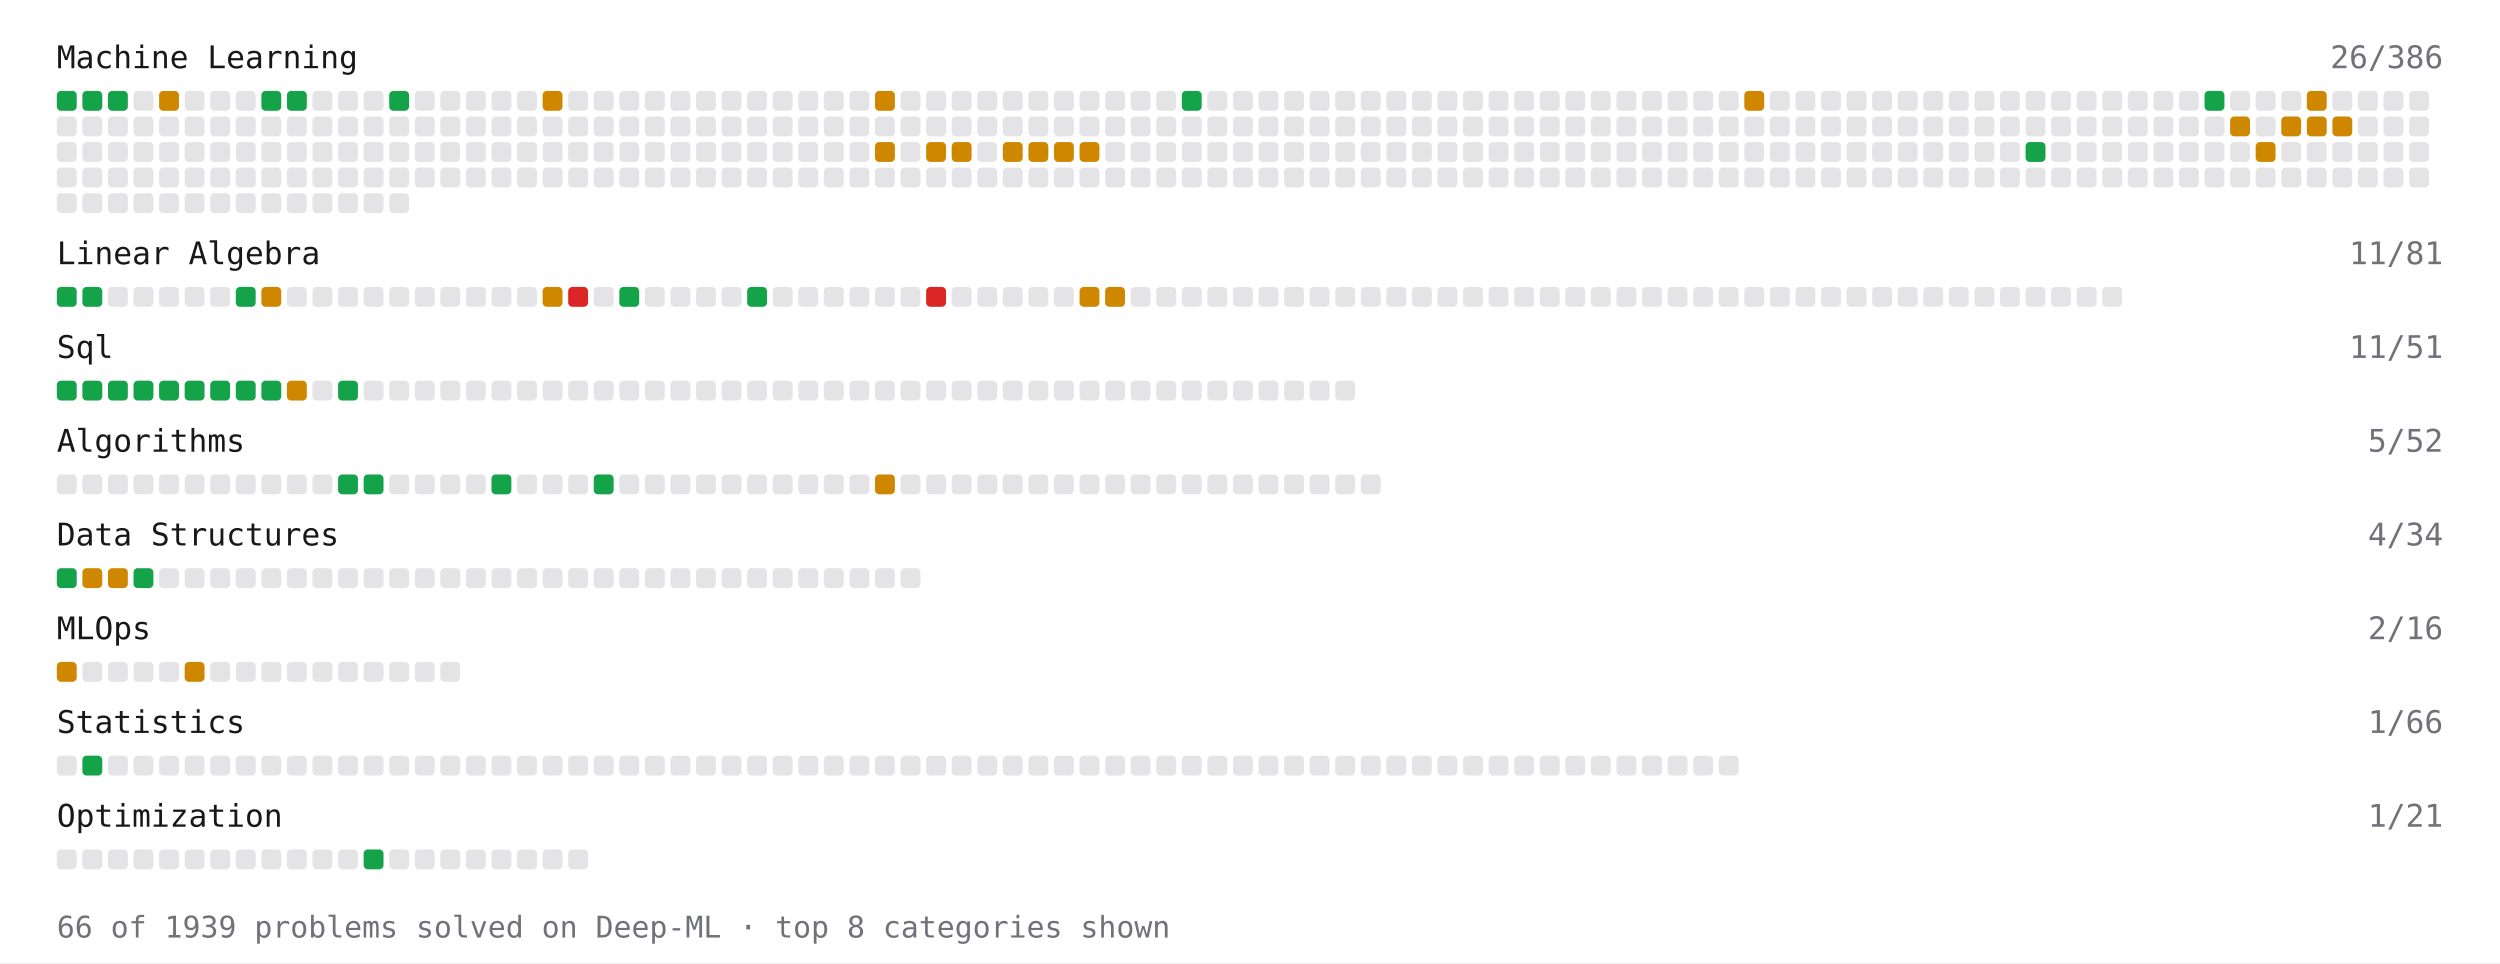
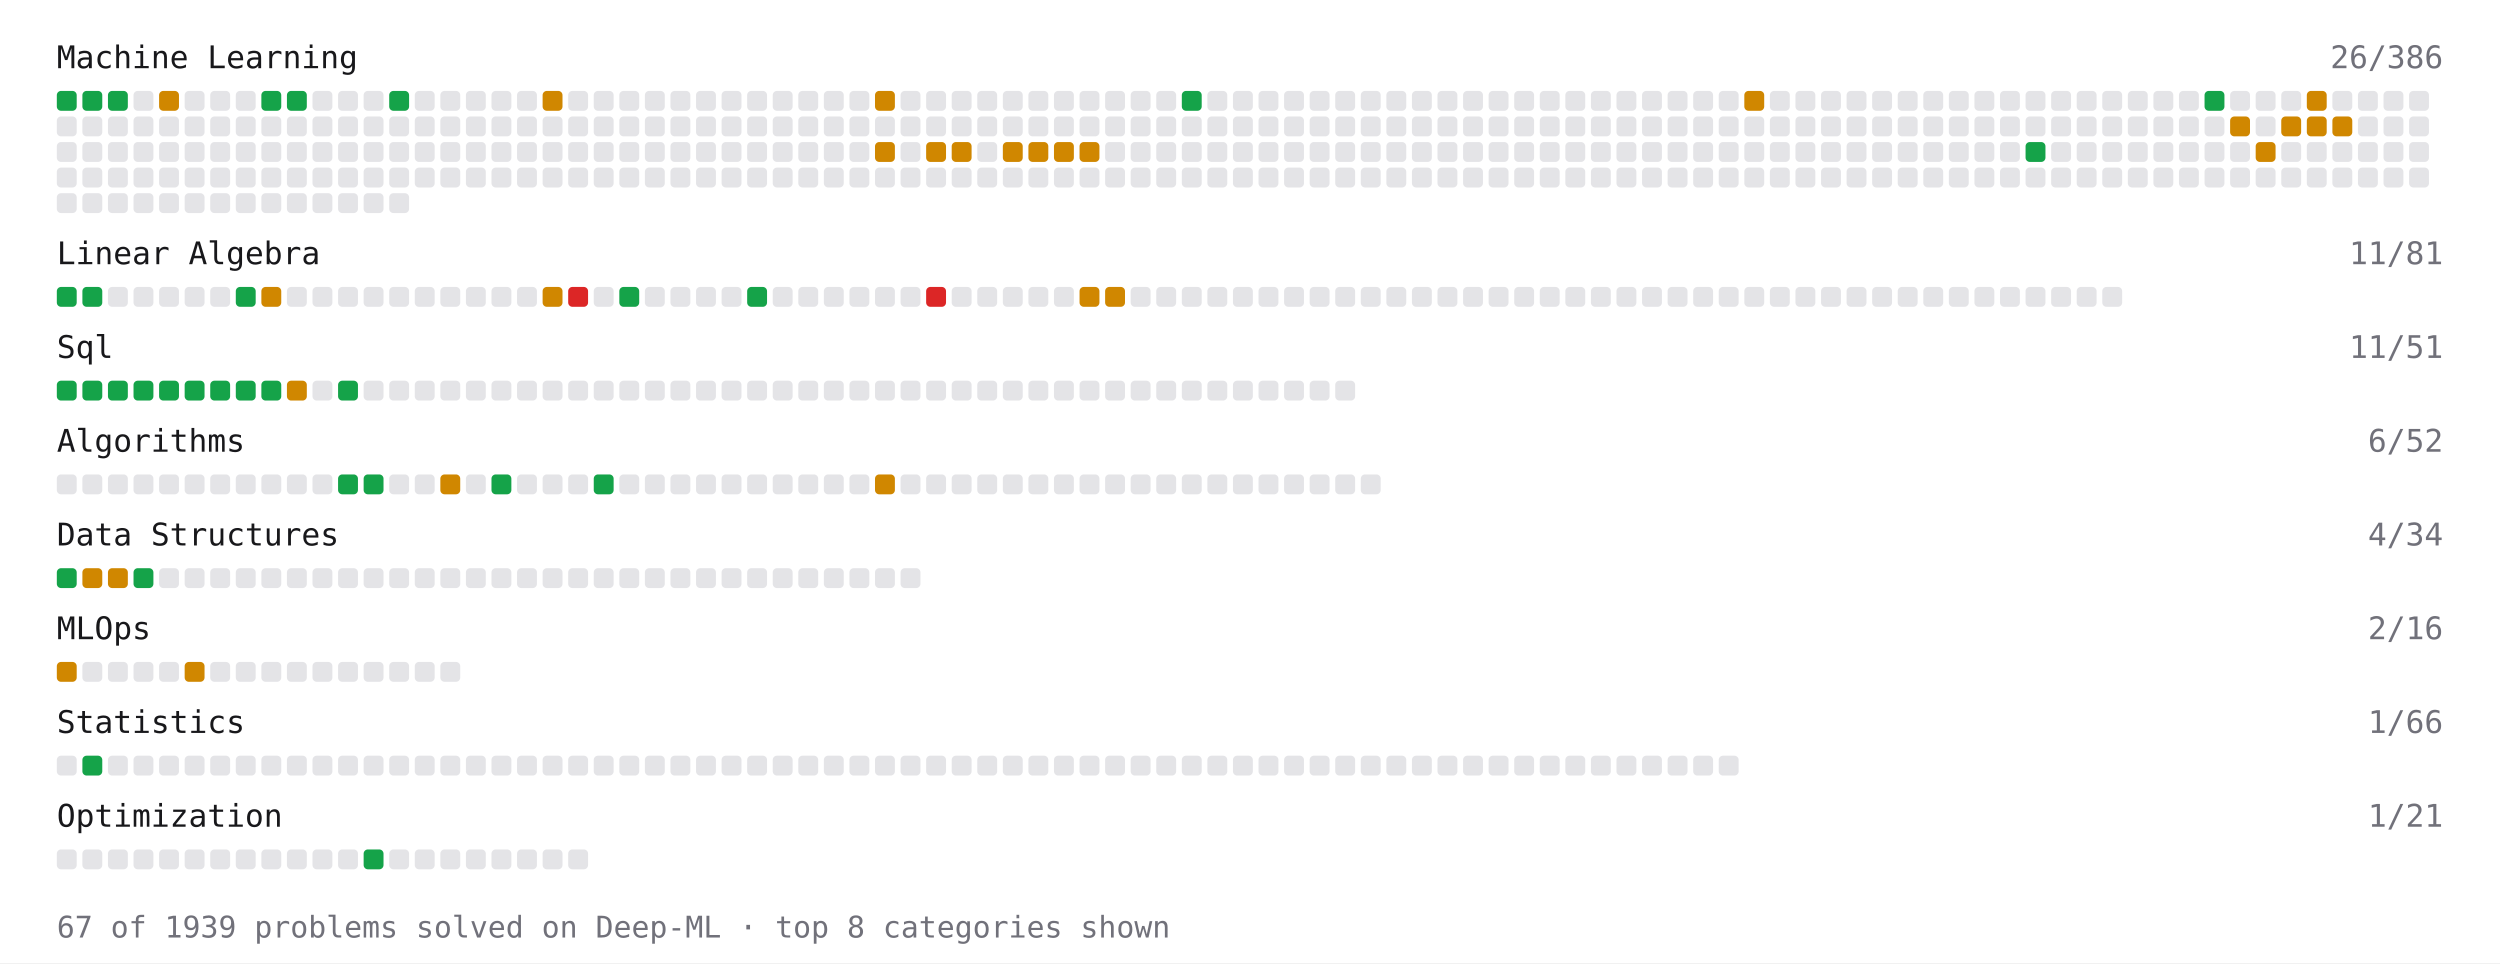
- <svg xmlns="http://www.w3.org/2000/svg" width="880" height="339" viewBox="0 0 880 339" role="img" aria-label="Deep-ML coverage: 66 of 1939 problems solved">
+ <svg xmlns="http://www.w3.org/2000/svg" width="880" height="339" viewBox="0 0 880 339" role="img" aria-label="Deep-ML coverage: 67 of 1939 problems solved">
  <style>
  .bg{fill:#ffffff}.tx{fill:#18181b}.dim{fill:#71717a}.none{fill:#e4e4e7}
  .e{fill:#15a349}.m{fill:#d08700}.h{fill:#dc2626}.u{fill:#a1a1aa}
  @media (prefers-color-scheme:dark){
    .bg{fill:#0b0b0d}.tx{fill:#fafafa}.dim{fill:#8b8b95}.none{fill:#26262b}
    .e{fill:#34d27b}.m{fill:#f5b13d}.h{fill:#f76d6d}.u{fill:#5c5c66}
  }
</style>
  <rect width="880" height="339" class="bg" />
  <text x="20" y="24" class="tx" font-size="11" font-family="ui-monospace,monospace">Machine Learning</text>
  <text x="860" y="24" class="dim" font-size="11" text-anchor="end" font-family="ui-monospace,monospace">26/386</text>
  <rect x="20" y="32" width="7" height="7" rx="1.5" class="e" />
  <rect x="29" y="32" width="7" height="7" rx="1.5" class="e" />
  <rect x="38" y="32" width="7" height="7" rx="1.5" class="e" />
  <rect x="47" y="32" width="7" height="7" rx="1.5" class="none" />
  <rect x="56" y="32" width="7" height="7" rx="1.5" class="m" />
  <rect x="65" y="32" width="7" height="7" rx="1.5" class="none" />
  <rect x="74" y="32" width="7" height="7" rx="1.5" class="none" />
  <rect x="83" y="32" width="7" height="7" rx="1.5" class="none" />
  <rect x="92" y="32" width="7" height="7" rx="1.5" class="e" />
  <rect x="101" y="32" width="7" height="7" rx="1.5" class="e" />
  <rect x="110" y="32" width="7" height="7" rx="1.5" class="none" />
  <rect x="119" y="32" width="7" height="7" rx="1.5" class="none" />
  <rect x="128" y="32" width="7" height="7" rx="1.5" class="none" />
  <rect x="137" y="32" width="7" height="7" rx="1.5" class="e" />
  <rect x="146" y="32" width="7" height="7" rx="1.5" class="none" />
  <rect x="155" y="32" width="7" height="7" rx="1.5" class="none" />
  <rect x="164" y="32" width="7" height="7" rx="1.5" class="none" />
  <rect x="173" y="32" width="7" height="7" rx="1.5" class="none" />
  <rect x="182" y="32" width="7" height="7" rx="1.5" class="none" />
  <rect x="191" y="32" width="7" height="7" rx="1.5" class="m" />
  <rect x="200" y="32" width="7" height="7" rx="1.5" class="none" />
  <rect x="209" y="32" width="7" height="7" rx="1.5" class="none" />
  <rect x="218" y="32" width="7" height="7" rx="1.5" class="none" />
  <rect x="227" y="32" width="7" height="7" rx="1.5" class="none" />
  <rect x="236" y="32" width="7" height="7" rx="1.5" class="none" />
  <rect x="245" y="32" width="7" height="7" rx="1.5" class="none" />
  <rect x="254" y="32" width="7" height="7" rx="1.5" class="none" />
  <rect x="263" y="32" width="7" height="7" rx="1.5" class="none" />
  <rect x="272" y="32" width="7" height="7" rx="1.5" class="none" />
  <rect x="281" y="32" width="7" height="7" rx="1.5" class="none" />
  <rect x="290" y="32" width="7" height="7" rx="1.5" class="none" />
  <rect x="299" y="32" width="7" height="7" rx="1.5" class="none" />
  <rect x="308" y="32" width="7" height="7" rx="1.5" class="m" />
  <rect x="317" y="32" width="7" height="7" rx="1.5" class="none" />
  <rect x="326" y="32" width="7" height="7" rx="1.5" class="none" />
  <rect x="335" y="32" width="7" height="7" rx="1.5" class="none" />
  <rect x="344" y="32" width="7" height="7" rx="1.5" class="none" />
  <rect x="353" y="32" width="7" height="7" rx="1.5" class="none" />
  <rect x="362" y="32" width="7" height="7" rx="1.5" class="none" />
  <rect x="371" y="32" width="7" height="7" rx="1.5" class="none" />
  <rect x="380" y="32" width="7" height="7" rx="1.5" class="none" />
  <rect x="389" y="32" width="7" height="7" rx="1.5" class="none" />
  <rect x="398" y="32" width="7" height="7" rx="1.5" class="none" />
  <rect x="407" y="32" width="7" height="7" rx="1.5" class="none" />
  <rect x="416" y="32" width="7" height="7" rx="1.5" class="e" />
  <rect x="425" y="32" width="7" height="7" rx="1.5" class="none" />
  <rect x="434" y="32" width="7" height="7" rx="1.5" class="none" />
  <rect x="443" y="32" width="7" height="7" rx="1.5" class="none" />
  <rect x="452" y="32" width="7" height="7" rx="1.5" class="none" />
  <rect x="461" y="32" width="7" height="7" rx="1.5" class="none" />
  <rect x="470" y="32" width="7" height="7" rx="1.5" class="none" />
  <rect x="479" y="32" width="7" height="7" rx="1.5" class="none" />
  <rect x="488" y="32" width="7" height="7" rx="1.5" class="none" />
  <rect x="497" y="32" width="7" height="7" rx="1.5" class="none" />
  <rect x="506" y="32" width="7" height="7" rx="1.5" class="none" />
  <rect x="515" y="32" width="7" height="7" rx="1.5" class="none" />
  <rect x="524" y="32" width="7" height="7" rx="1.5" class="none" />
  <rect x="533" y="32" width="7" height="7" rx="1.5" class="none" />
  <rect x="542" y="32" width="7" height="7" rx="1.5" class="none" />
  <rect x="551" y="32" width="7" height="7" rx="1.5" class="none" />
  <rect x="560" y="32" width="7" height="7" rx="1.5" class="none" />
  <rect x="569" y="32" width="7" height="7" rx="1.5" class="none" />
  <rect x="578" y="32" width="7" height="7" rx="1.5" class="none" />
  <rect x="587" y="32" width="7" height="7" rx="1.5" class="none" />
  <rect x="596" y="32" width="7" height="7" rx="1.5" class="none" />
  <rect x="605" y="32" width="7" height="7" rx="1.5" class="none" />
  <rect x="614" y="32" width="7" height="7" rx="1.5" class="m" />
  <rect x="623" y="32" width="7" height="7" rx="1.5" class="none" />
  <rect x="632" y="32" width="7" height="7" rx="1.5" class="none" />
  <rect x="641" y="32" width="7" height="7" rx="1.5" class="none" />
  <rect x="650" y="32" width="7" height="7" rx="1.5" class="none" />
  <rect x="659" y="32" width="7" height="7" rx="1.5" class="none" />
  <rect x="668" y="32" width="7" height="7" rx="1.5" class="none" />
  <rect x="677" y="32" width="7" height="7" rx="1.5" class="none" />
  <rect x="686" y="32" width="7" height="7" rx="1.5" class="none" />
  <rect x="695" y="32" width="7" height="7" rx="1.5" class="none" />
  <rect x="704" y="32" width="7" height="7" rx="1.5" class="none" />
  <rect x="713" y="32" width="7" height="7" rx="1.5" class="none" />
  <rect x="722" y="32" width="7" height="7" rx="1.5" class="none" />
  <rect x="731" y="32" width="7" height="7" rx="1.5" class="none" />
  <rect x="740" y="32" width="7" height="7" rx="1.5" class="none" />
  <rect x="749" y="32" width="7" height="7" rx="1.5" class="none" />
  <rect x="758" y="32" width="7" height="7" rx="1.5" class="none" />
  <rect x="767" y="32" width="7" height="7" rx="1.5" class="none" />
  <rect x="776" y="32" width="7" height="7" rx="1.5" class="e" />
  <rect x="785" y="32" width="7" height="7" rx="1.5" class="none" />
  <rect x="794" y="32" width="7" height="7" rx="1.5" class="none" />
  <rect x="803" y="32" width="7" height="7" rx="1.5" class="none" />
  <rect x="812" y="32" width="7" height="7" rx="1.5" class="m" />
  <rect x="821" y="32" width="7" height="7" rx="1.5" class="none" />
  <rect x="830" y="32" width="7" height="7" rx="1.5" class="none" />
  <rect x="839" y="32" width="7" height="7" rx="1.5" class="none" />
  <rect x="848" y="32" width="7" height="7" rx="1.5" class="none" />
  <rect x="20" y="41" width="7" height="7" rx="1.5" class="none" />
  <rect x="29" y="41" width="7" height="7" rx="1.5" class="none" />
  <rect x="38" y="41" width="7" height="7" rx="1.5" class="none" />
  <rect x="47" y="41" width="7" height="7" rx="1.5" class="none" />
  <rect x="56" y="41" width="7" height="7" rx="1.5" class="none" />
  <rect x="65" y="41" width="7" height="7" rx="1.5" class="none" />
  <rect x="74" y="41" width="7" height="7" rx="1.5" class="none" />
  <rect x="83" y="41" width="7" height="7" rx="1.5" class="none" />
  <rect x="92" y="41" width="7" height="7" rx="1.5" class="none" />
  <rect x="101" y="41" width="7" height="7" rx="1.5" class="none" />
  <rect x="110" y="41" width="7" height="7" rx="1.5" class="none" />
  <rect x="119" y="41" width="7" height="7" rx="1.5" class="none" />
  <rect x="128" y="41" width="7" height="7" rx="1.5" class="none" />
  <rect x="137" y="41" width="7" height="7" rx="1.5" class="none" />
  <rect x="146" y="41" width="7" height="7" rx="1.5" class="none" />
  <rect x="155" y="41" width="7" height="7" rx="1.5" class="none" />
  <rect x="164" y="41" width="7" height="7" rx="1.5" class="none" />
  <rect x="173" y="41" width="7" height="7" rx="1.5" class="none" />
  <rect x="182" y="41" width="7" height="7" rx="1.5" class="none" />
  <rect x="191" y="41" width="7" height="7" rx="1.5" class="none" />
  <rect x="200" y="41" width="7" height="7" rx="1.5" class="none" />
  <rect x="209" y="41" width="7" height="7" rx="1.5" class="none" />
  <rect x="218" y="41" width="7" height="7" rx="1.5" class="none" />
  <rect x="227" y="41" width="7" height="7" rx="1.5" class="none" />
  <rect x="236" y="41" width="7" height="7" rx="1.5" class="none" />
  <rect x="245" y="41" width="7" height="7" rx="1.5" class="none" />
  <rect x="254" y="41" width="7" height="7" rx="1.5" class="none" />
  <rect x="263" y="41" width="7" height="7" rx="1.5" class="none" />
  <rect x="272" y="41" width="7" height="7" rx="1.5" class="none" />
  <rect x="281" y="41" width="7" height="7" rx="1.5" class="none" />
  <rect x="290" y="41" width="7" height="7" rx="1.5" class="none" />
  <rect x="299" y="41" width="7" height="7" rx="1.5" class="none" />
  <rect x="308" y="41" width="7" height="7" rx="1.5" class="none" />
  <rect x="317" y="41" width="7" height="7" rx="1.5" class="none" />
  <rect x="326" y="41" width="7" height="7" rx="1.5" class="none" />
  <rect x="335" y="41" width="7" height="7" rx="1.5" class="none" />
  <rect x="344" y="41" width="7" height="7" rx="1.5" class="none" />
  <rect x="353" y="41" width="7" height="7" rx="1.5" class="none" />
  <rect x="362" y="41" width="7" height="7" rx="1.5" class="none" />
  <rect x="371" y="41" width="7" height="7" rx="1.5" class="none" />
  <rect x="380" y="41" width="7" height="7" rx="1.5" class="none" />
  <rect x="389" y="41" width="7" height="7" rx="1.5" class="none" />
  <rect x="398" y="41" width="7" height="7" rx="1.5" class="none" />
  <rect x="407" y="41" width="7" height="7" rx="1.5" class="none" />
  <rect x="416" y="41" width="7" height="7" rx="1.5" class="none" />
  <rect x="425" y="41" width="7" height="7" rx="1.5" class="none" />
  <rect x="434" y="41" width="7" height="7" rx="1.5" class="none" />
  <rect x="443" y="41" width="7" height="7" rx="1.5" class="none" />
  <rect x="452" y="41" width="7" height="7" rx="1.5" class="none" />
  <rect x="461" y="41" width="7" height="7" rx="1.5" class="none" />
  <rect x="470" y="41" width="7" height="7" rx="1.5" class="none" />
  <rect x="479" y="41" width="7" height="7" rx="1.5" class="none" />
  <rect x="488" y="41" width="7" height="7" rx="1.5" class="none" />
  <rect x="497" y="41" width="7" height="7" rx="1.5" class="none" />
  <rect x="506" y="41" width="7" height="7" rx="1.5" class="none" />
  <rect x="515" y="41" width="7" height="7" rx="1.5" class="none" />
  <rect x="524" y="41" width="7" height="7" rx="1.5" class="none" />
  <rect x="533" y="41" width="7" height="7" rx="1.5" class="none" />
  <rect x="542" y="41" width="7" height="7" rx="1.5" class="none" />
  <rect x="551" y="41" width="7" height="7" rx="1.5" class="none" />
  <rect x="560" y="41" width="7" height="7" rx="1.5" class="none" />
  <rect x="569" y="41" width="7" height="7" rx="1.5" class="none" />
  <rect x="578" y="41" width="7" height="7" rx="1.5" class="none" />
  <rect x="587" y="41" width="7" height="7" rx="1.5" class="none" />
  <rect x="596" y="41" width="7" height="7" rx="1.5" class="none" />
  <rect x="605" y="41" width="7" height="7" rx="1.5" class="none" />
  <rect x="614" y="41" width="7" height="7" rx="1.5" class="none" />
  <rect x="623" y="41" width="7" height="7" rx="1.5" class="none" />
  <rect x="632" y="41" width="7" height="7" rx="1.5" class="none" />
  <rect x="641" y="41" width="7" height="7" rx="1.5" class="none" />
  <rect x="650" y="41" width="7" height="7" rx="1.5" class="none" />
  <rect x="659" y="41" width="7" height="7" rx="1.5" class="none" />
  <rect x="668" y="41" width="7" height="7" rx="1.5" class="none" />
  <rect x="677" y="41" width="7" height="7" rx="1.5" class="none" />
  <rect x="686" y="41" width="7" height="7" rx="1.5" class="none" />
  <rect x="695" y="41" width="7" height="7" rx="1.5" class="none" />
  <rect x="704" y="41" width="7" height="7" rx="1.5" class="none" />
  <rect x="713" y="41" width="7" height="7" rx="1.5" class="none" />
  <rect x="722" y="41" width="7" height="7" rx="1.5" class="none" />
  <rect x="731" y="41" width="7" height="7" rx="1.5" class="none" />
  <rect x="740" y="41" width="7" height="7" rx="1.5" class="none" />
  <rect x="749" y="41" width="7" height="7" rx="1.5" class="none" />
  <rect x="758" y="41" width="7" height="7" rx="1.5" class="none" />
  <rect x="767" y="41" width="7" height="7" rx="1.5" class="none" />
  <rect x="776" y="41" width="7" height="7" rx="1.5" class="none" />
  <rect x="785" y="41" width="7" height="7" rx="1.5" class="m" />
  <rect x="794" y="41" width="7" height="7" rx="1.5" class="none" />
  <rect x="803" y="41" width="7" height="7" rx="1.5" class="m" />
  <rect x="812" y="41" width="7" height="7" rx="1.5" class="m" />
  <rect x="821" y="41" width="7" height="7" rx="1.5" class="m" />
  <rect x="830" y="41" width="7" height="7" rx="1.5" class="none" />
  <rect x="839" y="41" width="7" height="7" rx="1.5" class="none" />
  <rect x="848" y="41" width="7" height="7" rx="1.5" class="none" />
  <rect x="20" y="50" width="7" height="7" rx="1.5" class="none" />
  <rect x="29" y="50" width="7" height="7" rx="1.5" class="none" />
  <rect x="38" y="50" width="7" height="7" rx="1.5" class="none" />
  <rect x="47" y="50" width="7" height="7" rx="1.5" class="none" />
  <rect x="56" y="50" width="7" height="7" rx="1.5" class="none" />
  <rect x="65" y="50" width="7" height="7" rx="1.5" class="none" />
  <rect x="74" y="50" width="7" height="7" rx="1.5" class="none" />
  <rect x="83" y="50" width="7" height="7" rx="1.5" class="none" />
  <rect x="92" y="50" width="7" height="7" rx="1.5" class="none" />
  <rect x="101" y="50" width="7" height="7" rx="1.5" class="none" />
  <rect x="110" y="50" width="7" height="7" rx="1.5" class="none" />
  <rect x="119" y="50" width="7" height="7" rx="1.5" class="none" />
  <rect x="128" y="50" width="7" height="7" rx="1.5" class="none" />
  <rect x="137" y="50" width="7" height="7" rx="1.5" class="none" />
  <rect x="146" y="50" width="7" height="7" rx="1.5" class="none" />
  <rect x="155" y="50" width="7" height="7" rx="1.5" class="none" />
  <rect x="164" y="50" width="7" height="7" rx="1.5" class="none" />
  <rect x="173" y="50" width="7" height="7" rx="1.5" class="none" />
  <rect x="182" y="50" width="7" height="7" rx="1.5" class="none" />
  <rect x="191" y="50" width="7" height="7" rx="1.5" class="none" />
  <rect x="200" y="50" width="7" height="7" rx="1.5" class="none" />
  <rect x="209" y="50" width="7" height="7" rx="1.5" class="none" />
  <rect x="218" y="50" width="7" height="7" rx="1.5" class="none" />
  <rect x="227" y="50" width="7" height="7" rx="1.5" class="none" />
  <rect x="236" y="50" width="7" height="7" rx="1.5" class="none" />
  <rect x="245" y="50" width="7" height="7" rx="1.5" class="none" />
  <rect x="254" y="50" width="7" height="7" rx="1.5" class="none" />
  <rect x="263" y="50" width="7" height="7" rx="1.5" class="none" />
  <rect x="272" y="50" width="7" height="7" rx="1.5" class="none" />
  <rect x="281" y="50" width="7" height="7" rx="1.5" class="none" />
  <rect x="290" y="50" width="7" height="7" rx="1.5" class="none" />
  <rect x="299" y="50" width="7" height="7" rx="1.5" class="none" />
  <rect x="308" y="50" width="7" height="7" rx="1.5" class="m" />
  <rect x="317" y="50" width="7" height="7" rx="1.5" class="none" />
  <rect x="326" y="50" width="7" height="7" rx="1.5" class="m" />
  <rect x="335" y="50" width="7" height="7" rx="1.5" class="m" />
  <rect x="344" y="50" width="7" height="7" rx="1.5" class="none" />
  <rect x="353" y="50" width="7" height="7" rx="1.5" class="m" />
  <rect x="362" y="50" width="7" height="7" rx="1.5" class="m" />
  <rect x="371" y="50" width="7" height="7" rx="1.5" class="m" />
  <rect x="380" y="50" width="7" height="7" rx="1.5" class="m" />
  <rect x="389" y="50" width="7" height="7" rx="1.5" class="none" />
  <rect x="398" y="50" width="7" height="7" rx="1.5" class="none" />
  <rect x="407" y="50" width="7" height="7" rx="1.5" class="none" />
  <rect x="416" y="50" width="7" height="7" rx="1.5" class="none" />
  <rect x="425" y="50" width="7" height="7" rx="1.5" class="none" />
  <rect x="434" y="50" width="7" height="7" rx="1.5" class="none" />
  <rect x="443" y="50" width="7" height="7" rx="1.5" class="none" />
  <rect x="452" y="50" width="7" height="7" rx="1.5" class="none" />
  <rect x="461" y="50" width="7" height="7" rx="1.5" class="none" />
  <rect x="470" y="50" width="7" height="7" rx="1.5" class="none" />
  <rect x="479" y="50" width="7" height="7" rx="1.5" class="none" />
  <rect x="488" y="50" width="7" height="7" rx="1.5" class="none" />
  <rect x="497" y="50" width="7" height="7" rx="1.5" class="none" />
  <rect x="506" y="50" width="7" height="7" rx="1.5" class="none" />
  <rect x="515" y="50" width="7" height="7" rx="1.5" class="none" />
  <rect x="524" y="50" width="7" height="7" rx="1.5" class="none" />
  <rect x="533" y="50" width="7" height="7" rx="1.5" class="none" />
  <rect x="542" y="50" width="7" height="7" rx="1.5" class="none" />
  <rect x="551" y="50" width="7" height="7" rx="1.5" class="none" />
  <rect x="560" y="50" width="7" height="7" rx="1.5" class="none" />
  <rect x="569" y="50" width="7" height="7" rx="1.5" class="none" />
  <rect x="578" y="50" width="7" height="7" rx="1.5" class="none" />
  <rect x="587" y="50" width="7" height="7" rx="1.5" class="none" />
  <rect x="596" y="50" width="7" height="7" rx="1.5" class="none" />
  <rect x="605" y="50" width="7" height="7" rx="1.5" class="none" />
  <rect x="614" y="50" width="7" height="7" rx="1.5" class="none" />
  <rect x="623" y="50" width="7" height="7" rx="1.5" class="none" />
  <rect x="632" y="50" width="7" height="7" rx="1.5" class="none" />
  <rect x="641" y="50" width="7" height="7" rx="1.5" class="none" />
  <rect x="650" y="50" width="7" height="7" rx="1.5" class="none" />
  <rect x="659" y="50" width="7" height="7" rx="1.5" class="none" />
  <rect x="668" y="50" width="7" height="7" rx="1.5" class="none" />
  <rect x="677" y="50" width="7" height="7" rx="1.5" class="none" />
  <rect x="686" y="50" width="7" height="7" rx="1.5" class="none" />
  <rect x="695" y="50" width="7" height="7" rx="1.5" class="none" />
  <rect x="704" y="50" width="7" height="7" rx="1.5" class="none" />
  <rect x="713" y="50" width="7" height="7" rx="1.5" class="e" />
  <rect x="722" y="50" width="7" height="7" rx="1.5" class="none" />
  <rect x="731" y="50" width="7" height="7" rx="1.5" class="none" />
  <rect x="740" y="50" width="7" height="7" rx="1.5" class="none" />
  <rect x="749" y="50" width="7" height="7" rx="1.5" class="none" />
  <rect x="758" y="50" width="7" height="7" rx="1.5" class="none" />
  <rect x="767" y="50" width="7" height="7" rx="1.5" class="none" />
  <rect x="776" y="50" width="7" height="7" rx="1.5" class="none" />
  <rect x="785" y="50" width="7" height="7" rx="1.5" class="none" />
  <rect x="794" y="50" width="7" height="7" rx="1.5" class="m" />
  <rect x="803" y="50" width="7" height="7" rx="1.5" class="none" />
  <rect x="812" y="50" width="7" height="7" rx="1.5" class="none" />
  <rect x="821" y="50" width="7" height="7" rx="1.5" class="none" />
  <rect x="830" y="50" width="7" height="7" rx="1.5" class="none" />
  <rect x="839" y="50" width="7" height="7" rx="1.5" class="none" />
  <rect x="848" y="50" width="7" height="7" rx="1.5" class="none" />
  <rect x="20" y="59" width="7" height="7" rx="1.5" class="none" />
  <rect x="29" y="59" width="7" height="7" rx="1.5" class="none" />
  <rect x="38" y="59" width="7" height="7" rx="1.5" class="none" />
  <rect x="47" y="59" width="7" height="7" rx="1.5" class="none" />
  <rect x="56" y="59" width="7" height="7" rx="1.5" class="none" />
  <rect x="65" y="59" width="7" height="7" rx="1.5" class="none" />
  <rect x="74" y="59" width="7" height="7" rx="1.5" class="none" />
  <rect x="83" y="59" width="7" height="7" rx="1.5" class="none" />
  <rect x="92" y="59" width="7" height="7" rx="1.5" class="none" />
  <rect x="101" y="59" width="7" height="7" rx="1.5" class="none" />
  <rect x="110" y="59" width="7" height="7" rx="1.5" class="none" />
  <rect x="119" y="59" width="7" height="7" rx="1.5" class="none" />
  <rect x="128" y="59" width="7" height="7" rx="1.5" class="none" />
  <rect x="137" y="59" width="7" height="7" rx="1.5" class="none" />
  <rect x="146" y="59" width="7" height="7" rx="1.5" class="none" />
  <rect x="155" y="59" width="7" height="7" rx="1.5" class="none" />
  <rect x="164" y="59" width="7" height="7" rx="1.5" class="none" />
  <rect x="173" y="59" width="7" height="7" rx="1.5" class="none" />
  <rect x="182" y="59" width="7" height="7" rx="1.5" class="none" />
  <rect x="191" y="59" width="7" height="7" rx="1.5" class="none" />
  <rect x="200" y="59" width="7" height="7" rx="1.5" class="none" />
  <rect x="209" y="59" width="7" height="7" rx="1.5" class="none" />
  <rect x="218" y="59" width="7" height="7" rx="1.5" class="none" />
  <rect x="227" y="59" width="7" height="7" rx="1.5" class="none" />
  <rect x="236" y="59" width="7" height="7" rx="1.5" class="none" />
  <rect x="245" y="59" width="7" height="7" rx="1.5" class="none" />
  <rect x="254" y="59" width="7" height="7" rx="1.5" class="none" />
  <rect x="263" y="59" width="7" height="7" rx="1.5" class="none" />
  <rect x="272" y="59" width="7" height="7" rx="1.5" class="none" />
  <rect x="281" y="59" width="7" height="7" rx="1.5" class="none" />
  <rect x="290" y="59" width="7" height="7" rx="1.5" class="none" />
  <rect x="299" y="59" width="7" height="7" rx="1.5" class="none" />
  <rect x="308" y="59" width="7" height="7" rx="1.5" class="none" />
  <rect x="317" y="59" width="7" height="7" rx="1.5" class="none" />
  <rect x="326" y="59" width="7" height="7" rx="1.5" class="none" />
  <rect x="335" y="59" width="7" height="7" rx="1.5" class="none" />
  <rect x="344" y="59" width="7" height="7" rx="1.5" class="none" />
  <rect x="353" y="59" width="7" height="7" rx="1.5" class="none" />
  <rect x="362" y="59" width="7" height="7" rx="1.5" class="none" />
  <rect x="371" y="59" width="7" height="7" rx="1.5" class="none" />
  <rect x="380" y="59" width="7" height="7" rx="1.5" class="none" />
  <rect x="389" y="59" width="7" height="7" rx="1.5" class="none" />
  <rect x="398" y="59" width="7" height="7" rx="1.5" class="none" />
  <rect x="407" y="59" width="7" height="7" rx="1.5" class="none" />
  <rect x="416" y="59" width="7" height="7" rx="1.5" class="none" />
  <rect x="425" y="59" width="7" height="7" rx="1.5" class="none" />
  <rect x="434" y="59" width="7" height="7" rx="1.5" class="none" />
  <rect x="443" y="59" width="7" height="7" rx="1.5" class="none" />
  <rect x="452" y="59" width="7" height="7" rx="1.5" class="none" />
  <rect x="461" y="59" width="7" height="7" rx="1.5" class="none" />
  <rect x="470" y="59" width="7" height="7" rx="1.5" class="none" />
  <rect x="479" y="59" width="7" height="7" rx="1.5" class="none" />
  <rect x="488" y="59" width="7" height="7" rx="1.5" class="none" />
  <rect x="497" y="59" width="7" height="7" rx="1.5" class="none" />
  <rect x="506" y="59" width="7" height="7" rx="1.5" class="none" />
  <rect x="515" y="59" width="7" height="7" rx="1.5" class="none" />
  <rect x="524" y="59" width="7" height="7" rx="1.5" class="none" />
  <rect x="533" y="59" width="7" height="7" rx="1.5" class="none" />
  <rect x="542" y="59" width="7" height="7" rx="1.5" class="none" />
  <rect x="551" y="59" width="7" height="7" rx="1.5" class="none" />
  <rect x="560" y="59" width="7" height="7" rx="1.5" class="none" />
  <rect x="569" y="59" width="7" height="7" rx="1.5" class="none" />
  <rect x="578" y="59" width="7" height="7" rx="1.5" class="none" />
  <rect x="587" y="59" width="7" height="7" rx="1.5" class="none" />
  <rect x="596" y="59" width="7" height="7" rx="1.5" class="none" />
  <rect x="605" y="59" width="7" height="7" rx="1.5" class="none" />
  <rect x="614" y="59" width="7" height="7" rx="1.5" class="none" />
  <rect x="623" y="59" width="7" height="7" rx="1.5" class="none" />
  <rect x="632" y="59" width="7" height="7" rx="1.5" class="none" />
  <rect x="641" y="59" width="7" height="7" rx="1.5" class="none" />
  <rect x="650" y="59" width="7" height="7" rx="1.5" class="none" />
  <rect x="659" y="59" width="7" height="7" rx="1.5" class="none" />
  <rect x="668" y="59" width="7" height="7" rx="1.5" class="none" />
  <rect x="677" y="59" width="7" height="7" rx="1.5" class="none" />
  <rect x="686" y="59" width="7" height="7" rx="1.5" class="none" />
  <rect x="695" y="59" width="7" height="7" rx="1.5" class="none" />
  <rect x="704" y="59" width="7" height="7" rx="1.5" class="none" />
  <rect x="713" y="59" width="7" height="7" rx="1.5" class="none" />
  <rect x="722" y="59" width="7" height="7" rx="1.5" class="none" />
  <rect x="731" y="59" width="7" height="7" rx="1.5" class="none" />
  <rect x="740" y="59" width="7" height="7" rx="1.5" class="none" />
  <rect x="749" y="59" width="7" height="7" rx="1.5" class="none" />
  <rect x="758" y="59" width="7" height="7" rx="1.5" class="none" />
  <rect x="767" y="59" width="7" height="7" rx="1.5" class="none" />
  <rect x="776" y="59" width="7" height="7" rx="1.5" class="none" />
  <rect x="785" y="59" width="7" height="7" rx="1.5" class="none" />
  <rect x="794" y="59" width="7" height="7" rx="1.5" class="none" />
  <rect x="803" y="59" width="7" height="7" rx="1.5" class="none" />
  <rect x="812" y="59" width="7" height="7" rx="1.5" class="none" />
  <rect x="821" y="59" width="7" height="7" rx="1.5" class="none" />
  <rect x="830" y="59" width="7" height="7" rx="1.5" class="none" />
  <rect x="839" y="59" width="7" height="7" rx="1.5" class="none" />
  <rect x="848" y="59" width="7" height="7" rx="1.5" class="none" />
  <rect x="20" y="68" width="7" height="7" rx="1.5" class="none" />
  <rect x="29" y="68" width="7" height="7" rx="1.5" class="none" />
  <rect x="38" y="68" width="7" height="7" rx="1.5" class="none" />
  <rect x="47" y="68" width="7" height="7" rx="1.5" class="none" />
  <rect x="56" y="68" width="7" height="7" rx="1.5" class="none" />
  <rect x="65" y="68" width="7" height="7" rx="1.5" class="none" />
  <rect x="74" y="68" width="7" height="7" rx="1.5" class="none" />
  <rect x="83" y="68" width="7" height="7" rx="1.5" class="none" />
  <rect x="92" y="68" width="7" height="7" rx="1.5" class="none" />
  <rect x="101" y="68" width="7" height="7" rx="1.5" class="none" />
  <rect x="110" y="68" width="7" height="7" rx="1.5" class="none" />
  <rect x="119" y="68" width="7" height="7" rx="1.5" class="none" />
  <rect x="128" y="68" width="7" height="7" rx="1.5" class="none" />
  <rect x="137" y="68" width="7" height="7" rx="1.5" class="none" />
  <text x="20" y="93" class="tx" font-size="11" font-family="ui-monospace,monospace">Linear Algebra</text>
  <text x="860" y="93" class="dim" font-size="11" text-anchor="end" font-family="ui-monospace,monospace">11/81</text>
  <rect x="20" y="101" width="7" height="7" rx="1.5" class="e" />
  <rect x="29" y="101" width="7" height="7" rx="1.5" class="e" />
  <rect x="38" y="101" width="7" height="7" rx="1.5" class="none" />
  <rect x="47" y="101" width="7" height="7" rx="1.5" class="none" />
  <rect x="56" y="101" width="7" height="7" rx="1.5" class="none" />
  <rect x="65" y="101" width="7" height="7" rx="1.5" class="none" />
  <rect x="74" y="101" width="7" height="7" rx="1.5" class="none" />
  <rect x="83" y="101" width="7" height="7" rx="1.5" class="e" />
  <rect x="92" y="101" width="7" height="7" rx="1.5" class="m" />
  <rect x="101" y="101" width="7" height="7" rx="1.5" class="none" />
  <rect x="110" y="101" width="7" height="7" rx="1.5" class="none" />
  <rect x="119" y="101" width="7" height="7" rx="1.5" class="none" />
  <rect x="128" y="101" width="7" height="7" rx="1.5" class="none" />
  <rect x="137" y="101" width="7" height="7" rx="1.5" class="none" />
  <rect x="146" y="101" width="7" height="7" rx="1.5" class="none" />
  <rect x="155" y="101" width="7" height="7" rx="1.5" class="none" />
  <rect x="164" y="101" width="7" height="7" rx="1.5" class="none" />
  <rect x="173" y="101" width="7" height="7" rx="1.5" class="none" />
  <rect x="182" y="101" width="7" height="7" rx="1.5" class="none" />
  <rect x="191" y="101" width="7" height="7" rx="1.5" class="m" />
  <rect x="200" y="101" width="7" height="7" rx="1.5" class="h" />
  <rect x="209" y="101" width="7" height="7" rx="1.5" class="none" />
  <rect x="218" y="101" width="7" height="7" rx="1.5" class="e" />
  <rect x="227" y="101" width="7" height="7" rx="1.5" class="none" />
  <rect x="236" y="101" width="7" height="7" rx="1.5" class="none" />
  <rect x="245" y="101" width="7" height="7" rx="1.5" class="none" />
  <rect x="254" y="101" width="7" height="7" rx="1.5" class="none" />
  <rect x="263" y="101" width="7" height="7" rx="1.5" class="e" />
  <rect x="272" y="101" width="7" height="7" rx="1.5" class="none" />
  <rect x="281" y="101" width="7" height="7" rx="1.5" class="none" />
  <rect x="290" y="101" width="7" height="7" rx="1.5" class="none" />
  <rect x="299" y="101" width="7" height="7" rx="1.5" class="none" />
  <rect x="308" y="101" width="7" height="7" rx="1.5" class="none" />
  <rect x="317" y="101" width="7" height="7" rx="1.5" class="none" />
  <rect x="326" y="101" width="7" height="7" rx="1.5" class="h" />
  <rect x="335" y="101" width="7" height="7" rx="1.5" class="none" />
  <rect x="344" y="101" width="7" height="7" rx="1.5" class="none" />
  <rect x="353" y="101" width="7" height="7" rx="1.5" class="none" />
  <rect x="362" y="101" width="7" height="7" rx="1.5" class="none" />
  <rect x="371" y="101" width="7" height="7" rx="1.5" class="none" />
  <rect x="380" y="101" width="7" height="7" rx="1.5" class="m" />
  <rect x="389" y="101" width="7" height="7" rx="1.5" class="m" />
  <rect x="398" y="101" width="7" height="7" rx="1.5" class="none" />
  <rect x="407" y="101" width="7" height="7" rx="1.5" class="none" />
  <rect x="416" y="101" width="7" height="7" rx="1.5" class="none" />
  <rect x="425" y="101" width="7" height="7" rx="1.5" class="none" />
  <rect x="434" y="101" width="7" height="7" rx="1.5" class="none" />
  <rect x="443" y="101" width="7" height="7" rx="1.5" class="none" />
  <rect x="452" y="101" width="7" height="7" rx="1.5" class="none" />
  <rect x="461" y="101" width="7" height="7" rx="1.5" class="none" />
  <rect x="470" y="101" width="7" height="7" rx="1.5" class="none" />
  <rect x="479" y="101" width="7" height="7" rx="1.5" class="none" />
  <rect x="488" y="101" width="7" height="7" rx="1.5" class="none" />
  <rect x="497" y="101" width="7" height="7" rx="1.5" class="none" />
  <rect x="506" y="101" width="7" height="7" rx="1.5" class="none" />
  <rect x="515" y="101" width="7" height="7" rx="1.5" class="none" />
  <rect x="524" y="101" width="7" height="7" rx="1.5" class="none" />
  <rect x="533" y="101" width="7" height="7" rx="1.5" class="none" />
  <rect x="542" y="101" width="7" height="7" rx="1.5" class="none" />
  <rect x="551" y="101" width="7" height="7" rx="1.5" class="none" />
  <rect x="560" y="101" width="7" height="7" rx="1.5" class="none" />
  <rect x="569" y="101" width="7" height="7" rx="1.5" class="none" />
  <rect x="578" y="101" width="7" height="7" rx="1.5" class="none" />
  <rect x="587" y="101" width="7" height="7" rx="1.5" class="none" />
  <rect x="596" y="101" width="7" height="7" rx="1.5" class="none" />
  <rect x="605" y="101" width="7" height="7" rx="1.5" class="none" />
  <rect x="614" y="101" width="7" height="7" rx="1.5" class="none" />
  <rect x="623" y="101" width="7" height="7" rx="1.5" class="none" />
  <rect x="632" y="101" width="7" height="7" rx="1.5" class="none" />
  <rect x="641" y="101" width="7" height="7" rx="1.5" class="none" />
  <rect x="650" y="101" width="7" height="7" rx="1.5" class="none" />
  <rect x="659" y="101" width="7" height="7" rx="1.5" class="none" />
  <rect x="668" y="101" width="7" height="7" rx="1.5" class="none" />
  <rect x="677" y="101" width="7" height="7" rx="1.5" class="none" />
  <rect x="686" y="101" width="7" height="7" rx="1.5" class="none" />
  <rect x="695" y="101" width="7" height="7" rx="1.5" class="none" />
  <rect x="704" y="101" width="7" height="7" rx="1.5" class="none" />
  <rect x="713" y="101" width="7" height="7" rx="1.5" class="none" />
  <rect x="722" y="101" width="7" height="7" rx="1.5" class="none" />
  <rect x="731" y="101" width="7" height="7" rx="1.5" class="none" />
  <rect x="740" y="101" width="7" height="7" rx="1.5" class="none" />
  <text x="20" y="126" class="tx" font-size="11" font-family="ui-monospace,monospace">Sql</text>
  <text x="860" y="126" class="dim" font-size="11" text-anchor="end" font-family="ui-monospace,monospace">11/51</text>
  <rect x="20" y="134" width="7" height="7" rx="1.5" class="e" />
  <rect x="29" y="134" width="7" height="7" rx="1.5" class="e" />
  <rect x="38" y="134" width="7" height="7" rx="1.5" class="e" />
  <rect x="47" y="134" width="7" height="7" rx="1.5" class="e" />
  <rect x="56" y="134" width="7" height="7" rx="1.5" class="e" />
  <rect x="65" y="134" width="7" height="7" rx="1.5" class="e" />
  <rect x="74" y="134" width="7" height="7" rx="1.5" class="e" />
  <rect x="83" y="134" width="7" height="7" rx="1.5" class="e" />
  <rect x="92" y="134" width="7" height="7" rx="1.5" class="e" />
  <rect x="101" y="134" width="7" height="7" rx="1.5" class="m" />
  <rect x="110" y="134" width="7" height="7" rx="1.5" class="none" />
  <rect x="119" y="134" width="7" height="7" rx="1.5" class="e" />
  <rect x="128" y="134" width="7" height="7" rx="1.5" class="none" />
  <rect x="137" y="134" width="7" height="7" rx="1.5" class="none" />
  <rect x="146" y="134" width="7" height="7" rx="1.5" class="none" />
  <rect x="155" y="134" width="7" height="7" rx="1.5" class="none" />
  <rect x="164" y="134" width="7" height="7" rx="1.5" class="none" />
  <rect x="173" y="134" width="7" height="7" rx="1.5" class="none" />
  <rect x="182" y="134" width="7" height="7" rx="1.5" class="none" />
  <rect x="191" y="134" width="7" height="7" rx="1.5" class="none" />
  <rect x="200" y="134" width="7" height="7" rx="1.5" class="none" />
  <rect x="209" y="134" width="7" height="7" rx="1.5" class="none" />
  <rect x="218" y="134" width="7" height="7" rx="1.5" class="none" />
  <rect x="227" y="134" width="7" height="7" rx="1.5" class="none" />
  <rect x="236" y="134" width="7" height="7" rx="1.5" class="none" />
  <rect x="245" y="134" width="7" height="7" rx="1.5" class="none" />
  <rect x="254" y="134" width="7" height="7" rx="1.5" class="none" />
  <rect x="263" y="134" width="7" height="7" rx="1.5" class="none" />
  <rect x="272" y="134" width="7" height="7" rx="1.5" class="none" />
  <rect x="281" y="134" width="7" height="7" rx="1.5" class="none" />
  <rect x="290" y="134" width="7" height="7" rx="1.5" class="none" />
  <rect x="299" y="134" width="7" height="7" rx="1.5" class="none" />
  <rect x="308" y="134" width="7" height="7" rx="1.5" class="none" />
  <rect x="317" y="134" width="7" height="7" rx="1.5" class="none" />
  <rect x="326" y="134" width="7" height="7" rx="1.5" class="none" />
  <rect x="335" y="134" width="7" height="7" rx="1.5" class="none" />
  <rect x="344" y="134" width="7" height="7" rx="1.5" class="none" />
  <rect x="353" y="134" width="7" height="7" rx="1.5" class="none" />
  <rect x="362" y="134" width="7" height="7" rx="1.5" class="none" />
  <rect x="371" y="134" width="7" height="7" rx="1.5" class="none" />
  <rect x="380" y="134" width="7" height="7" rx="1.5" class="none" />
  <rect x="389" y="134" width="7" height="7" rx="1.5" class="none" />
  <rect x="398" y="134" width="7" height="7" rx="1.5" class="none" />
  <rect x="407" y="134" width="7" height="7" rx="1.5" class="none" />
  <rect x="416" y="134" width="7" height="7" rx="1.5" class="none" />
  <rect x="425" y="134" width="7" height="7" rx="1.5" class="none" />
  <rect x="434" y="134" width="7" height="7" rx="1.5" class="none" />
  <rect x="443" y="134" width="7" height="7" rx="1.5" class="none" />
  <rect x="452" y="134" width="7" height="7" rx="1.5" class="none" />
  <rect x="461" y="134" width="7" height="7" rx="1.5" class="none" />
  <rect x="470" y="134" width="7" height="7" rx="1.5" class="none" />
  <text x="20" y="159" class="tx" font-size="11" font-family="ui-monospace,monospace">Algorithms</text>
-   <text x="860" y="159" class="dim" font-size="11" text-anchor="end" font-family="ui-monospace,monospace">5/52</text>
+   <text x="860" y="159" class="dim" font-size="11" text-anchor="end" font-family="ui-monospace,monospace">6/52</text>
  <rect x="20" y="167" width="7" height="7" rx="1.5" class="none" />
  <rect x="29" y="167" width="7" height="7" rx="1.5" class="none" />
  <rect x="38" y="167" width="7" height="7" rx="1.5" class="none" />
  <rect x="47" y="167" width="7" height="7" rx="1.5" class="none" />
  <rect x="56" y="167" width="7" height="7" rx="1.5" class="none" />
  <rect x="65" y="167" width="7" height="7" rx="1.5" class="none" />
  <rect x="74" y="167" width="7" height="7" rx="1.5" class="none" />
  <rect x="83" y="167" width="7" height="7" rx="1.5" class="none" />
  <rect x="92" y="167" width="7" height="7" rx="1.5" class="none" />
  <rect x="101" y="167" width="7" height="7" rx="1.5" class="none" />
  <rect x="110" y="167" width="7" height="7" rx="1.5" class="none" />
  <rect x="119" y="167" width="7" height="7" rx="1.5" class="e" />
  <rect x="128" y="167" width="7" height="7" rx="1.5" class="e" />
  <rect x="137" y="167" width="7" height="7" rx="1.5" class="none" />
  <rect x="146" y="167" width="7" height="7" rx="1.5" class="none" />
-   <rect x="155" y="167" width="7" height="7" rx="1.5" class="none" />
+   <rect x="155" y="167" width="7" height="7" rx="1.5" class="m" />
  <rect x="164" y="167" width="7" height="7" rx="1.5" class="none" />
  <rect x="173" y="167" width="7" height="7" rx="1.5" class="e" />
  <rect x="182" y="167" width="7" height="7" rx="1.5" class="none" />
  <rect x="191" y="167" width="7" height="7" rx="1.5" class="none" />
  <rect x="200" y="167" width="7" height="7" rx="1.5" class="none" />
  <rect x="209" y="167" width="7" height="7" rx="1.5" class="e" />
  <rect x="218" y="167" width="7" height="7" rx="1.5" class="none" />
  <rect x="227" y="167" width="7" height="7" rx="1.5" class="none" />
  <rect x="236" y="167" width="7" height="7" rx="1.5" class="none" />
  <rect x="245" y="167" width="7" height="7" rx="1.5" class="none" />
  <rect x="254" y="167" width="7" height="7" rx="1.5" class="none" />
  <rect x="263" y="167" width="7" height="7" rx="1.5" class="none" />
  <rect x="272" y="167" width="7" height="7" rx="1.5" class="none" />
  <rect x="281" y="167" width="7" height="7" rx="1.5" class="none" />
  <rect x="290" y="167" width="7" height="7" rx="1.5" class="none" />
  <rect x="299" y="167" width="7" height="7" rx="1.5" class="none" />
  <rect x="308" y="167" width="7" height="7" rx="1.5" class="m" />
  <rect x="317" y="167" width="7" height="7" rx="1.5" class="none" />
  <rect x="326" y="167" width="7" height="7" rx="1.5" class="none" />
  <rect x="335" y="167" width="7" height="7" rx="1.5" class="none" />
  <rect x="344" y="167" width="7" height="7" rx="1.5" class="none" />
  <rect x="353" y="167" width="7" height="7" rx="1.5" class="none" />
  <rect x="362" y="167" width="7" height="7" rx="1.5" class="none" />
  <rect x="371" y="167" width="7" height="7" rx="1.5" class="none" />
  <rect x="380" y="167" width="7" height="7" rx="1.5" class="none" />
  <rect x="389" y="167" width="7" height="7" rx="1.5" class="none" />
  <rect x="398" y="167" width="7" height="7" rx="1.5" class="none" />
  <rect x="407" y="167" width="7" height="7" rx="1.5" class="none" />
  <rect x="416" y="167" width="7" height="7" rx="1.5" class="none" />
  <rect x="425" y="167" width="7" height="7" rx="1.5" class="none" />
  <rect x="434" y="167" width="7" height="7" rx="1.5" class="none" />
  <rect x="443" y="167" width="7" height="7" rx="1.5" class="none" />
  <rect x="452" y="167" width="7" height="7" rx="1.5" class="none" />
  <rect x="461" y="167" width="7" height="7" rx="1.5" class="none" />
  <rect x="470" y="167" width="7" height="7" rx="1.5" class="none" />
  <rect x="479" y="167" width="7" height="7" rx="1.5" class="none" />
  <text x="20" y="192" class="tx" font-size="11" font-family="ui-monospace,monospace">Data Structures</text>
  <text x="860" y="192" class="dim" font-size="11" text-anchor="end" font-family="ui-monospace,monospace">4/34</text>
  <rect x="20" y="200" width="7" height="7" rx="1.5" class="e" />
  <rect x="29" y="200" width="7" height="7" rx="1.5" class="m" />
  <rect x="38" y="200" width="7" height="7" rx="1.5" class="m" />
  <rect x="47" y="200" width="7" height="7" rx="1.5" class="e" />
  <rect x="56" y="200" width="7" height="7" rx="1.5" class="none" />
  <rect x="65" y="200" width="7" height="7" rx="1.5" class="none" />
  <rect x="74" y="200" width="7" height="7" rx="1.5" class="none" />
  <rect x="83" y="200" width="7" height="7" rx="1.5" class="none" />
  <rect x="92" y="200" width="7" height="7" rx="1.5" class="none" />
  <rect x="101" y="200" width="7" height="7" rx="1.5" class="none" />
  <rect x="110" y="200" width="7" height="7" rx="1.5" class="none" />
  <rect x="119" y="200" width="7" height="7" rx="1.5" class="none" />
  <rect x="128" y="200" width="7" height="7" rx="1.5" class="none" />
  <rect x="137" y="200" width="7" height="7" rx="1.5" class="none" />
  <rect x="146" y="200" width="7" height="7" rx="1.5" class="none" />
  <rect x="155" y="200" width="7" height="7" rx="1.5" class="none" />
  <rect x="164" y="200" width="7" height="7" rx="1.5" class="none" />
  <rect x="173" y="200" width="7" height="7" rx="1.5" class="none" />
  <rect x="182" y="200" width="7" height="7" rx="1.5" class="none" />
  <rect x="191" y="200" width="7" height="7" rx="1.5" class="none" />
  <rect x="200" y="200" width="7" height="7" rx="1.5" class="none" />
  <rect x="209" y="200" width="7" height="7" rx="1.5" class="none" />
  <rect x="218" y="200" width="7" height="7" rx="1.5" class="none" />
  <rect x="227" y="200" width="7" height="7" rx="1.5" class="none" />
  <rect x="236" y="200" width="7" height="7" rx="1.5" class="none" />
  <rect x="245" y="200" width="7" height="7" rx="1.5" class="none" />
  <rect x="254" y="200" width="7" height="7" rx="1.5" class="none" />
  <rect x="263" y="200" width="7" height="7" rx="1.5" class="none" />
  <rect x="272" y="200" width="7" height="7" rx="1.5" class="none" />
  <rect x="281" y="200" width="7" height="7" rx="1.5" class="none" />
  <rect x="290" y="200" width="7" height="7" rx="1.5" class="none" />
  <rect x="299" y="200" width="7" height="7" rx="1.5" class="none" />
  <rect x="308" y="200" width="7" height="7" rx="1.5" class="none" />
  <rect x="317" y="200" width="7" height="7" rx="1.5" class="none" />
  <text x="20" y="225" class="tx" font-size="11" font-family="ui-monospace,monospace">MLOps</text>
  <text x="860" y="225" class="dim" font-size="11" text-anchor="end" font-family="ui-monospace,monospace">2/16</text>
  <rect x="20" y="233" width="7" height="7" rx="1.5" class="m" />
  <rect x="29" y="233" width="7" height="7" rx="1.5" class="none" />
  <rect x="38" y="233" width="7" height="7" rx="1.5" class="none" />
  <rect x="47" y="233" width="7" height="7" rx="1.5" class="none" />
  <rect x="56" y="233" width="7" height="7" rx="1.5" class="none" />
  <rect x="65" y="233" width="7" height="7" rx="1.5" class="m" />
  <rect x="74" y="233" width="7" height="7" rx="1.5" class="none" />
  <rect x="83" y="233" width="7" height="7" rx="1.5" class="none" />
  <rect x="92" y="233" width="7" height="7" rx="1.5" class="none" />
  <rect x="101" y="233" width="7" height="7" rx="1.5" class="none" />
  <rect x="110" y="233" width="7" height="7" rx="1.5" class="none" />
  <rect x="119" y="233" width="7" height="7" rx="1.5" class="none" />
  <rect x="128" y="233" width="7" height="7" rx="1.5" class="none" />
  <rect x="137" y="233" width="7" height="7" rx="1.5" class="none" />
  <rect x="146" y="233" width="7" height="7" rx="1.5" class="none" />
  <rect x="155" y="233" width="7" height="7" rx="1.5" class="none" />
  <text x="20" y="258" class="tx" font-size="11" font-family="ui-monospace,monospace">Statistics</text>
  <text x="860" y="258" class="dim" font-size="11" text-anchor="end" font-family="ui-monospace,monospace">1/66</text>
  <rect x="20" y="266" width="7" height="7" rx="1.5" class="none" />
  <rect x="29" y="266" width="7" height="7" rx="1.5" class="e" />
  <rect x="38" y="266" width="7" height="7" rx="1.5" class="none" />
  <rect x="47" y="266" width="7" height="7" rx="1.5" class="none" />
  <rect x="56" y="266" width="7" height="7" rx="1.5" class="none" />
  <rect x="65" y="266" width="7" height="7" rx="1.5" class="none" />
  <rect x="74" y="266" width="7" height="7" rx="1.5" class="none" />
  <rect x="83" y="266" width="7" height="7" rx="1.5" class="none" />
  <rect x="92" y="266" width="7" height="7" rx="1.5" class="none" />
  <rect x="101" y="266" width="7" height="7" rx="1.5" class="none" />
  <rect x="110" y="266" width="7" height="7" rx="1.5" class="none" />
  <rect x="119" y="266" width="7" height="7" rx="1.5" class="none" />
  <rect x="128" y="266" width="7" height="7" rx="1.5" class="none" />
  <rect x="137" y="266" width="7" height="7" rx="1.5" class="none" />
  <rect x="146" y="266" width="7" height="7" rx="1.5" class="none" />
  <rect x="155" y="266" width="7" height="7" rx="1.5" class="none" />
  <rect x="164" y="266" width="7" height="7" rx="1.5" class="none" />
  <rect x="173" y="266" width="7" height="7" rx="1.5" class="none" />
  <rect x="182" y="266" width="7" height="7" rx="1.5" class="none" />
  <rect x="191" y="266" width="7" height="7" rx="1.5" class="none" />
  <rect x="200" y="266" width="7" height="7" rx="1.5" class="none" />
  <rect x="209" y="266" width="7" height="7" rx="1.5" class="none" />
  <rect x="218" y="266" width="7" height="7" rx="1.5" class="none" />
  <rect x="227" y="266" width="7" height="7" rx="1.5" class="none" />
  <rect x="236" y="266" width="7" height="7" rx="1.5" class="none" />
  <rect x="245" y="266" width="7" height="7" rx="1.5" class="none" />
  <rect x="254" y="266" width="7" height="7" rx="1.5" class="none" />
  <rect x="263" y="266" width="7" height="7" rx="1.5" class="none" />
  <rect x="272" y="266" width="7" height="7" rx="1.5" class="none" />
  <rect x="281" y="266" width="7" height="7" rx="1.5" class="none" />
  <rect x="290" y="266" width="7" height="7" rx="1.5" class="none" />
  <rect x="299" y="266" width="7" height="7" rx="1.5" class="none" />
  <rect x="308" y="266" width="7" height="7" rx="1.5" class="none" />
  <rect x="317" y="266" width="7" height="7" rx="1.5" class="none" />
  <rect x="326" y="266" width="7" height="7" rx="1.5" class="none" />
  <rect x="335" y="266" width="7" height="7" rx="1.5" class="none" />
  <rect x="344" y="266" width="7" height="7" rx="1.5" class="none" />
  <rect x="353" y="266" width="7" height="7" rx="1.5" class="none" />
  <rect x="362" y="266" width="7" height="7" rx="1.5" class="none" />
  <rect x="371" y="266" width="7" height="7" rx="1.5" class="none" />
  <rect x="380" y="266" width="7" height="7" rx="1.5" class="none" />
  <rect x="389" y="266" width="7" height="7" rx="1.5" class="none" />
  <rect x="398" y="266" width="7" height="7" rx="1.5" class="none" />
  <rect x="407" y="266" width="7" height="7" rx="1.5" class="none" />
  <rect x="416" y="266" width="7" height="7" rx="1.5" class="none" />
  <rect x="425" y="266" width="7" height="7" rx="1.5" class="none" />
  <rect x="434" y="266" width="7" height="7" rx="1.5" class="none" />
  <rect x="443" y="266" width="7" height="7" rx="1.5" class="none" />
  <rect x="452" y="266" width="7" height="7" rx="1.5" class="none" />
  <rect x="461" y="266" width="7" height="7" rx="1.5" class="none" />
  <rect x="470" y="266" width="7" height="7" rx="1.5" class="none" />
  <rect x="479" y="266" width="7" height="7" rx="1.5" class="none" />
  <rect x="488" y="266" width="7" height="7" rx="1.5" class="none" />
  <rect x="497" y="266" width="7" height="7" rx="1.5" class="none" />
  <rect x="506" y="266" width="7" height="7" rx="1.5" class="none" />
  <rect x="515" y="266" width="7" height="7" rx="1.5" class="none" />
  <rect x="524" y="266" width="7" height="7" rx="1.5" class="none" />
  <rect x="533" y="266" width="7" height="7" rx="1.5" class="none" />
  <rect x="542" y="266" width="7" height="7" rx="1.5" class="none" />
  <rect x="551" y="266" width="7" height="7" rx="1.5" class="none" />
  <rect x="560" y="266" width="7" height="7" rx="1.5" class="none" />
  <rect x="569" y="266" width="7" height="7" rx="1.5" class="none" />
  <rect x="578" y="266" width="7" height="7" rx="1.5" class="none" />
  <rect x="587" y="266" width="7" height="7" rx="1.5" class="none" />
  <rect x="596" y="266" width="7" height="7" rx="1.5" class="none" />
  <rect x="605" y="266" width="7" height="7" rx="1.5" class="none" />
  <text x="20" y="291" class="tx" font-size="11" font-family="ui-monospace,monospace">Optimization</text>
  <text x="860" y="291" class="dim" font-size="11" text-anchor="end" font-family="ui-monospace,monospace">1/21</text>
  <rect x="20" y="299" width="7" height="7" rx="1.5" class="none" />
  <rect x="29" y="299" width="7" height="7" rx="1.5" class="none" />
  <rect x="38" y="299" width="7" height="7" rx="1.5" class="none" />
  <rect x="47" y="299" width="7" height="7" rx="1.5" class="none" />
  <rect x="56" y="299" width="7" height="7" rx="1.5" class="none" />
  <rect x="65" y="299" width="7" height="7" rx="1.5" class="none" />
  <rect x="74" y="299" width="7" height="7" rx="1.5" class="none" />
  <rect x="83" y="299" width="7" height="7" rx="1.5" class="none" />
  <rect x="92" y="299" width="7" height="7" rx="1.5" class="none" />
  <rect x="101" y="299" width="7" height="7" rx="1.5" class="none" />
  <rect x="110" y="299" width="7" height="7" rx="1.5" class="none" />
  <rect x="119" y="299" width="7" height="7" rx="1.5" class="none" />
  <rect x="128" y="299" width="7" height="7" rx="1.5" class="e" />
  <rect x="137" y="299" width="7" height="7" rx="1.5" class="none" />
  <rect x="146" y="299" width="7" height="7" rx="1.5" class="none" />
  <rect x="155" y="299" width="7" height="7" rx="1.5" class="none" />
  <rect x="164" y="299" width="7" height="7" rx="1.5" class="none" />
  <rect x="173" y="299" width="7" height="7" rx="1.5" class="none" />
  <rect x="182" y="299" width="7" height="7" rx="1.5" class="none" />
  <rect x="191" y="299" width="7" height="7" rx="1.5" class="none" />
  <rect x="200" y="299" width="7" height="7" rx="1.5" class="none" />
-   <text x="20" y="330" class="dim" font-size="10.5" font-family="ui-monospace,monospace">66 of 1939 problems solved on Deep-ML  ·  top 8 categories shown</text>
+   <text x="20" y="330" class="dim" font-size="10.5" font-family="ui-monospace,monospace">67 of 1939 problems solved on Deep-ML  ·  top 8 categories shown</text>
</svg>
